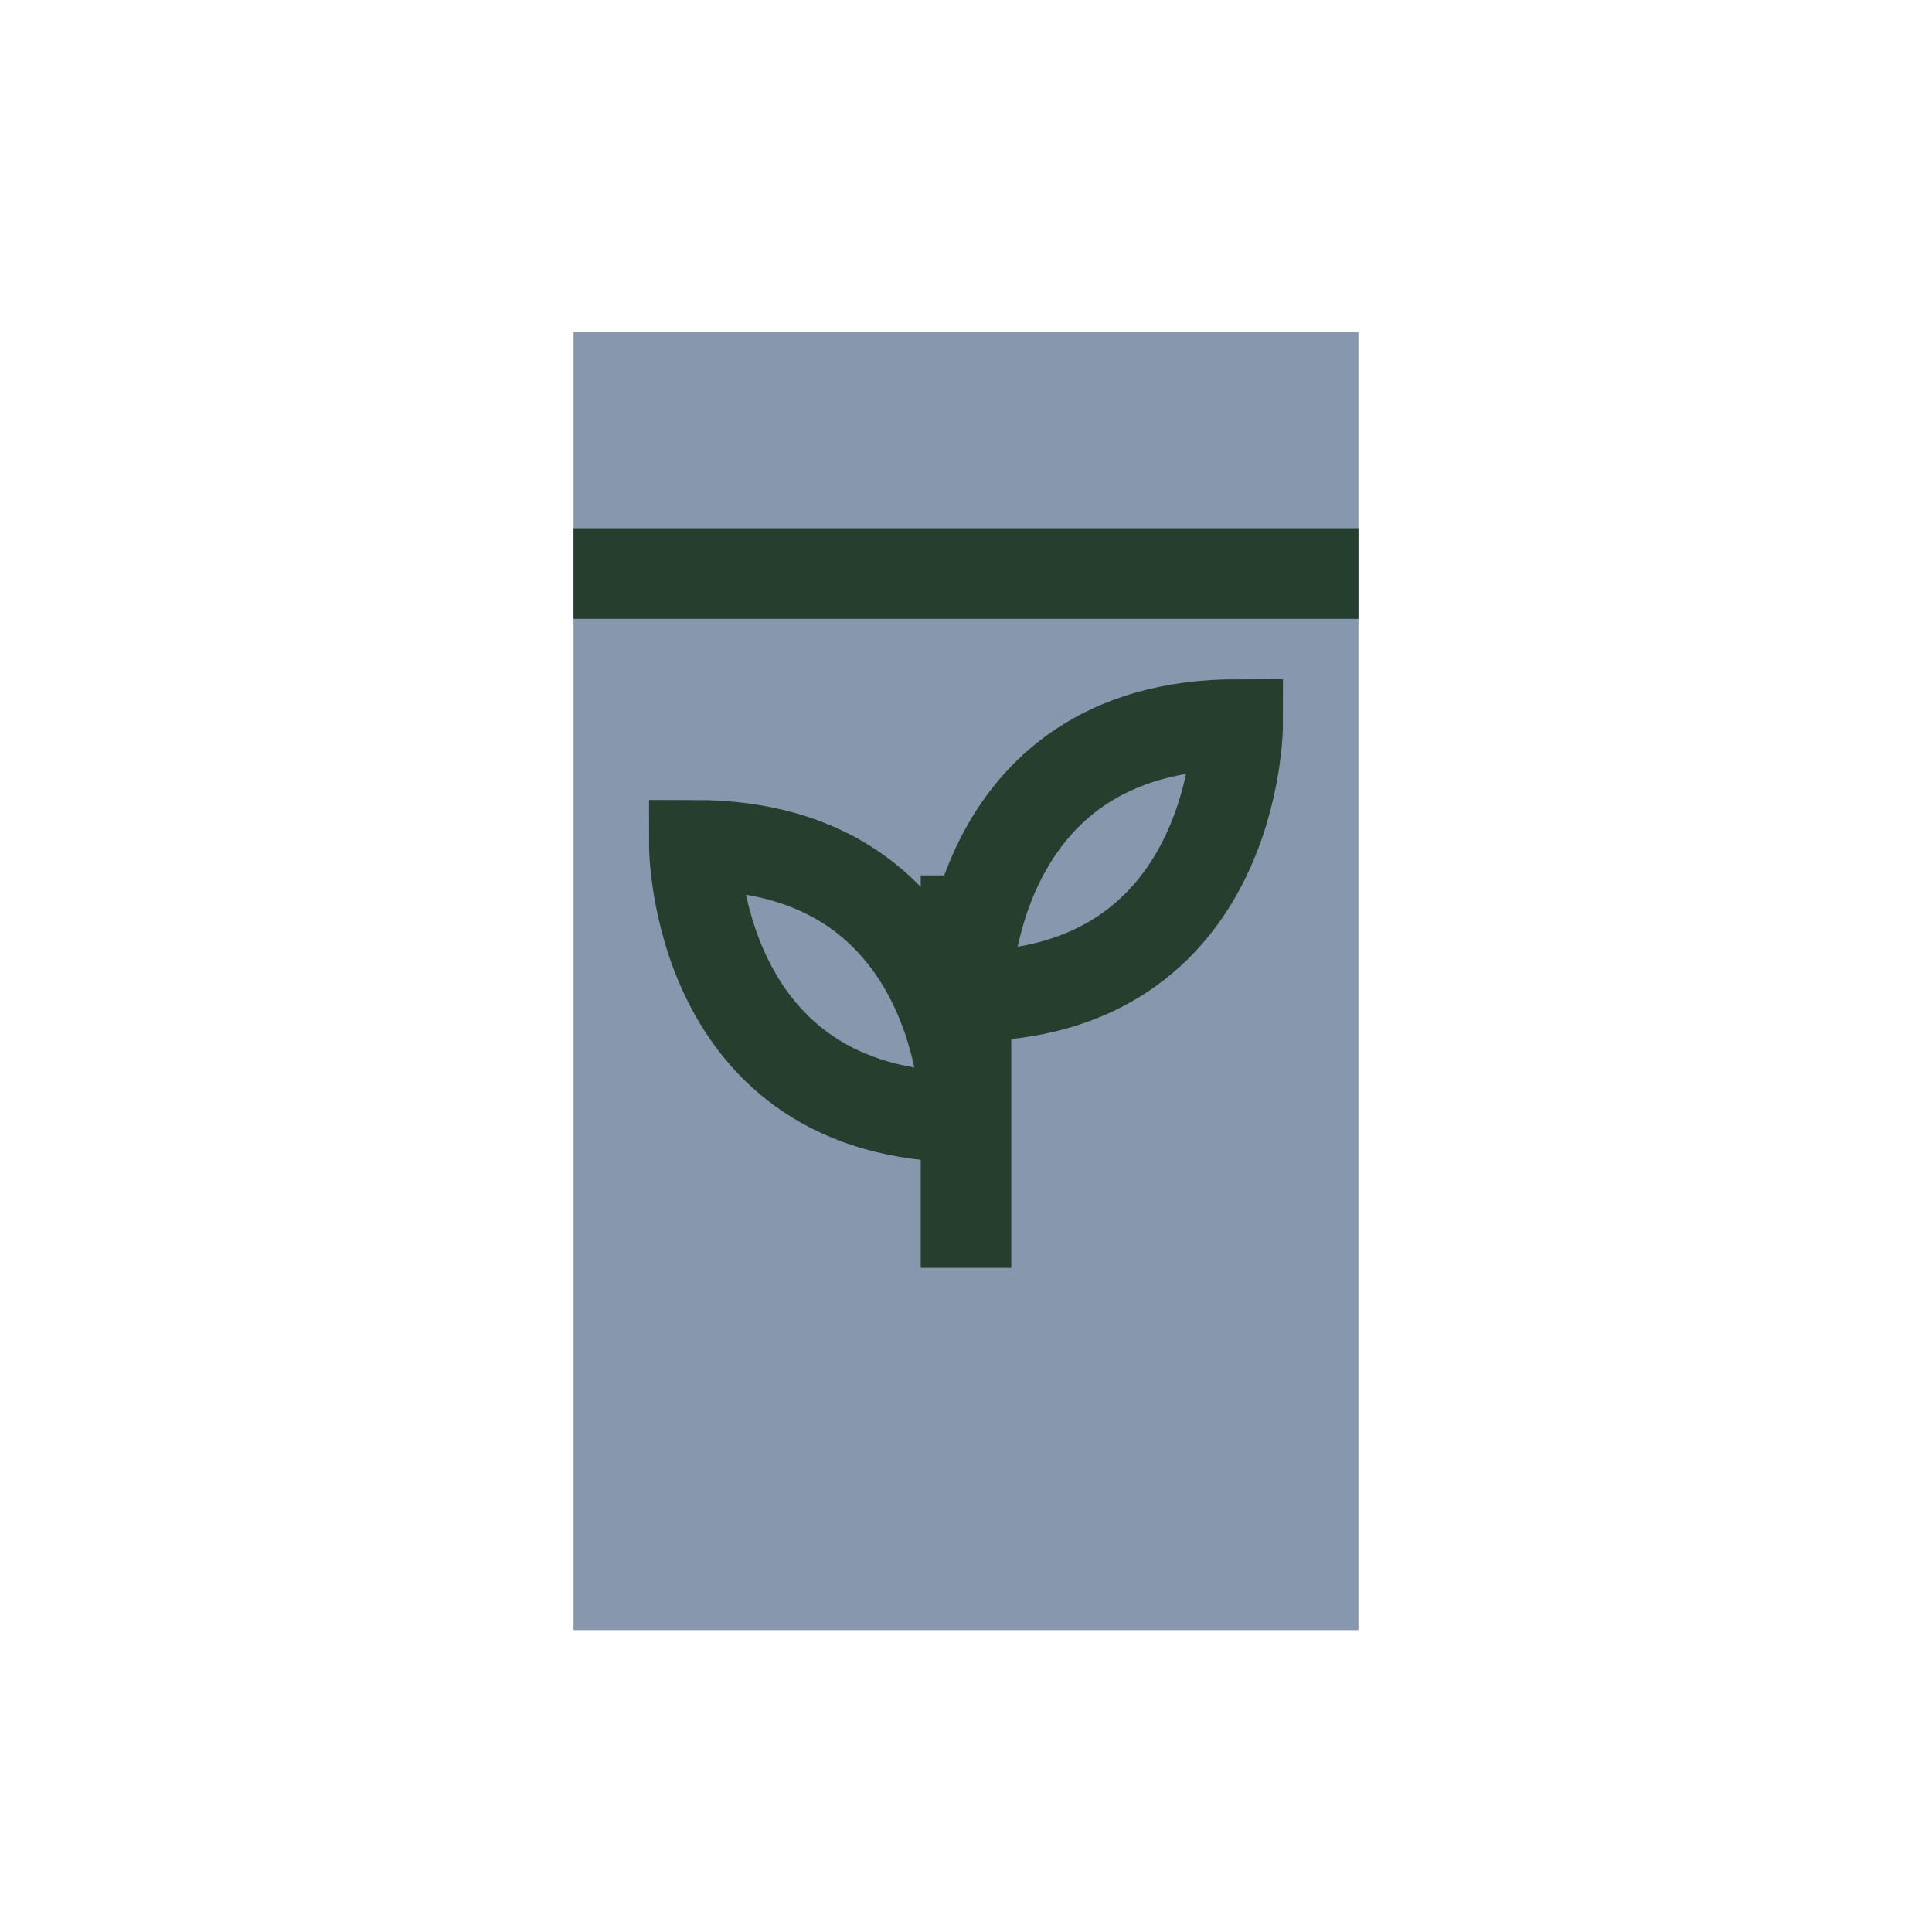
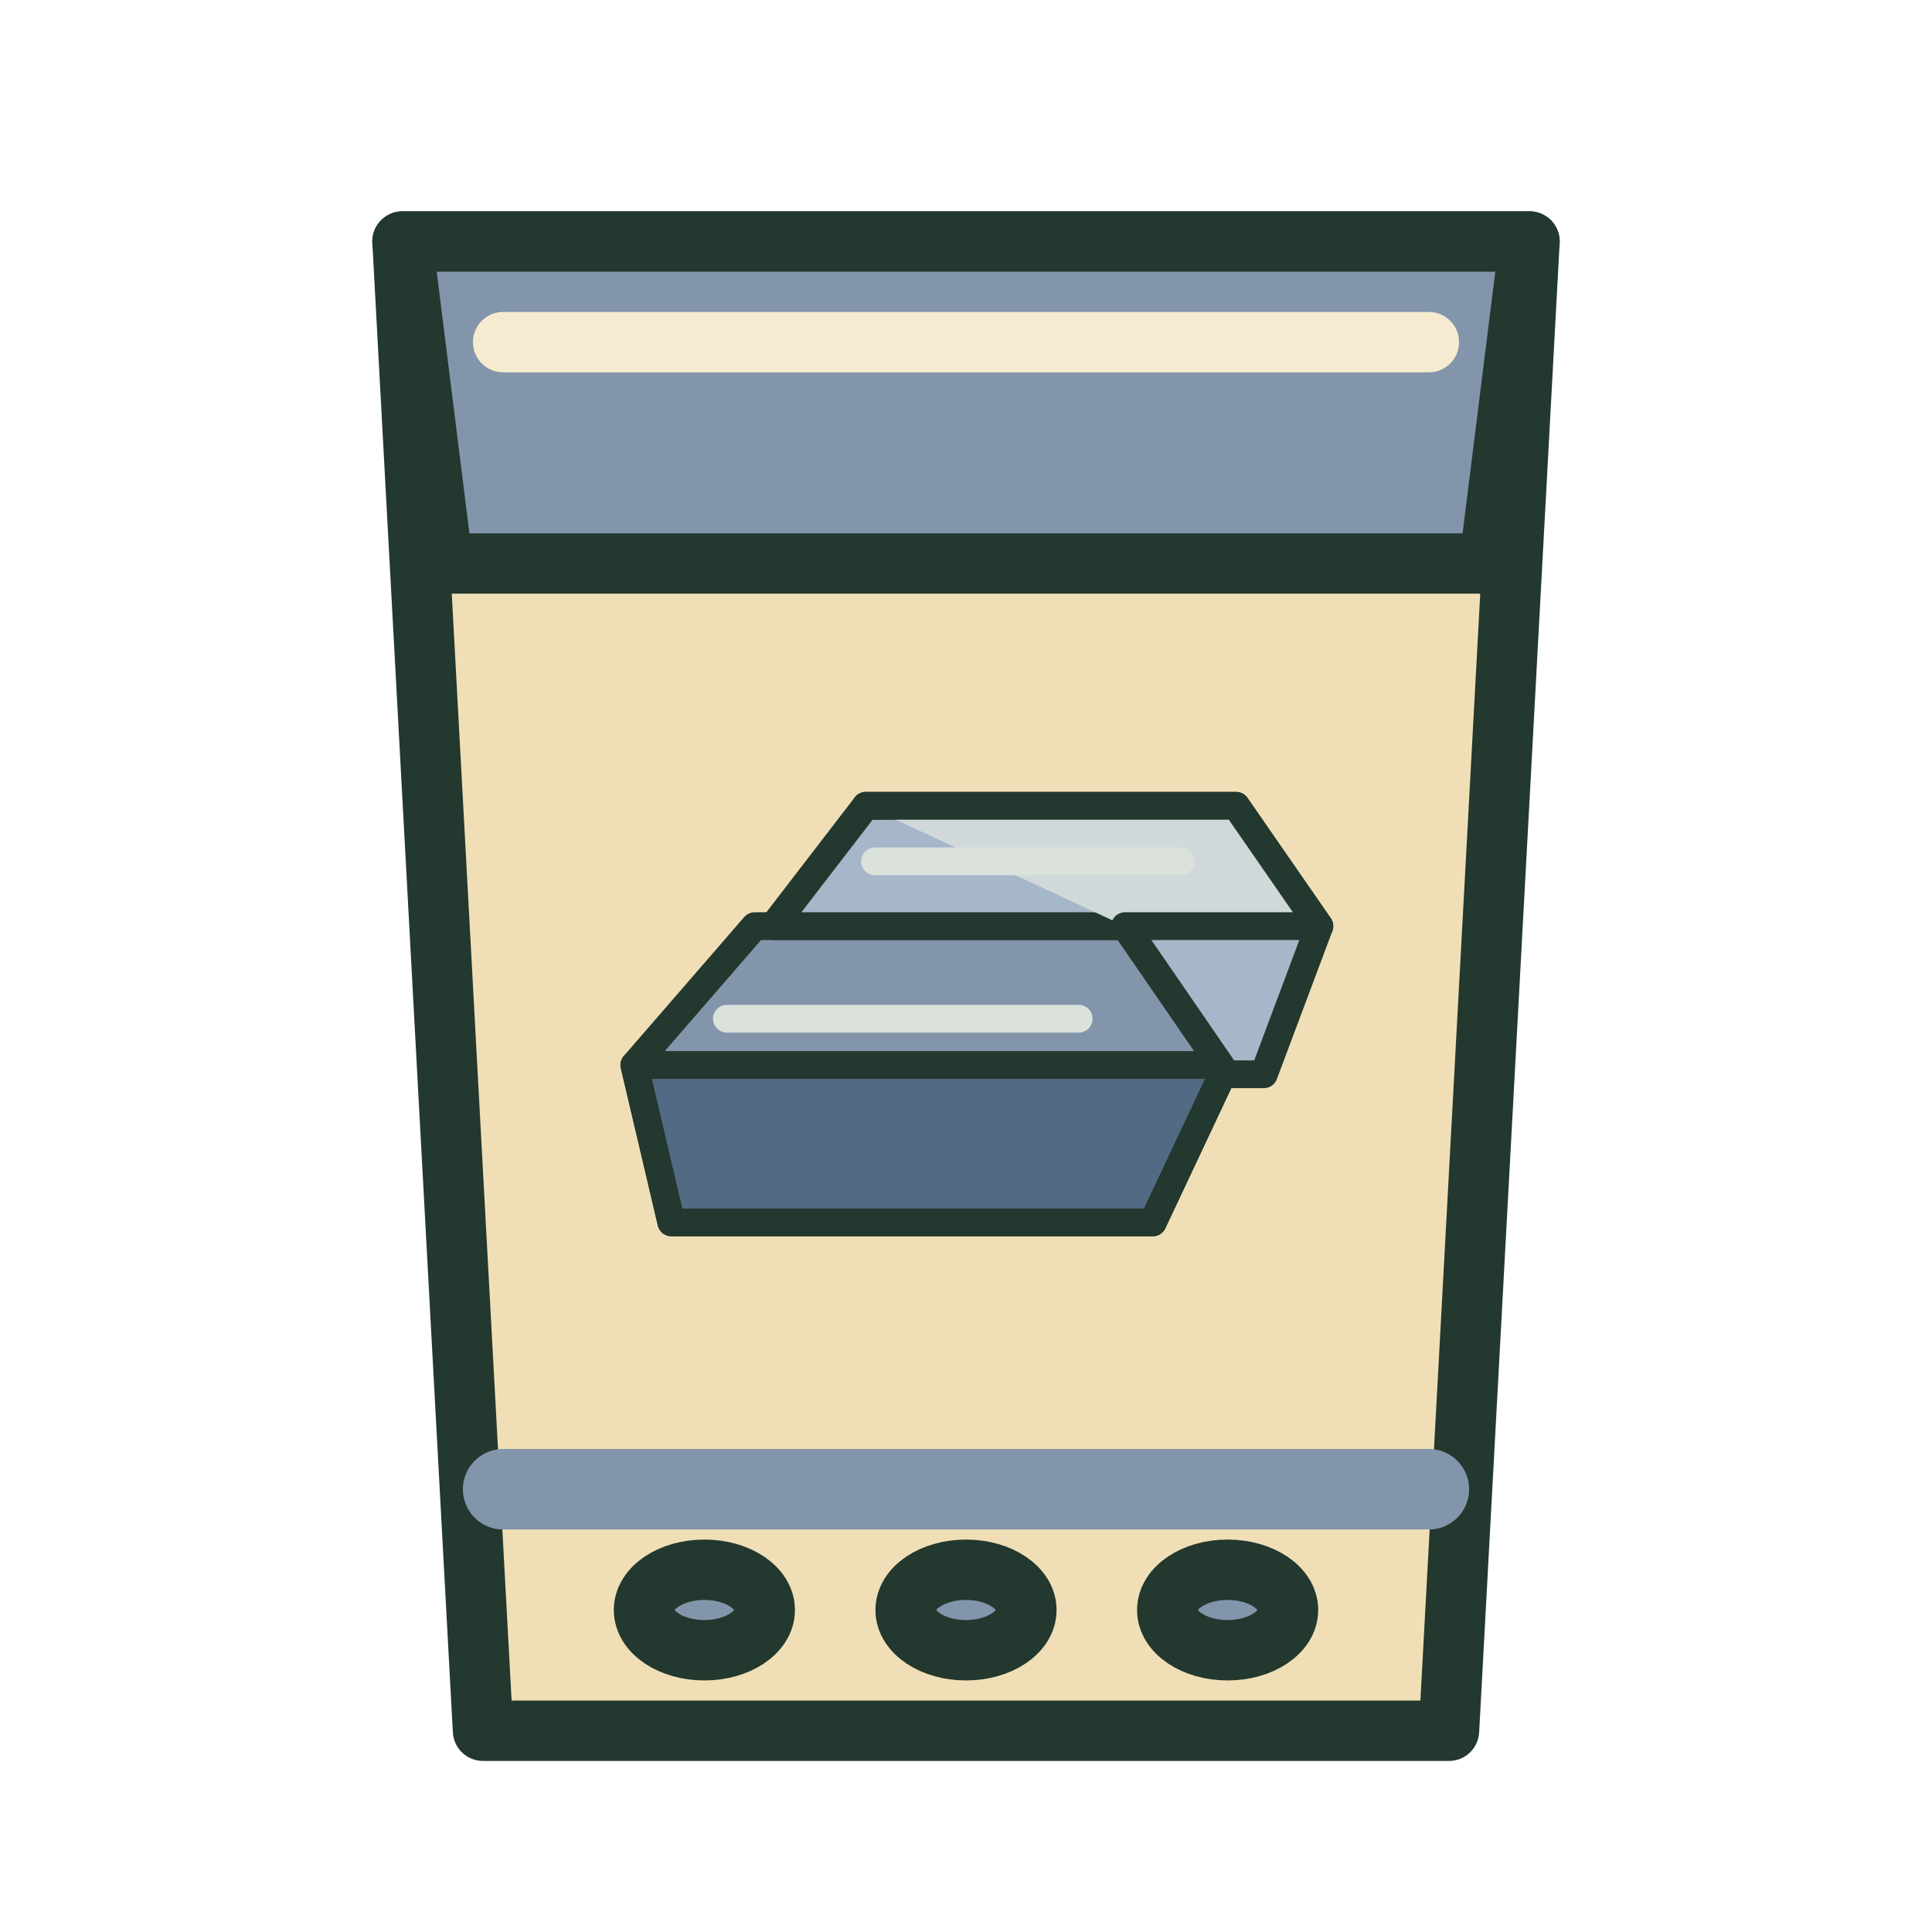
- <svg xmlns="http://www.w3.org/2000/svg" width="64" height="64" viewBox="0 0 64 64">
-   <path d="M19 11h26v43H19z" fill="#8697ae" />
-   <path d="M19 19h26M32 42V29m0 8c-9 0-9-9-9-9 9 0 9 9 9 9m0-4c9 0 9-9 9-9-9 0-9 9-9 9" fill="none" stroke="#263e2e" stroke-width="3" />
+ <svg xmlns="http://www.w3.org/2000/svg" width="96" height="96" viewBox="0 0 96 96">
+   <g stroke="#23382e" stroke-width="3" stroke-linejoin="round" stroke-linecap="round">
+     <path d="M20 12H76L72 86H24Z" fill="#f0dfb6" />
+     <path d="M20 12H76L74 28H22Z" fill="#8295ab" />
+     <path d="M25 17H71" stroke="#f6ebd0" />
+     <g transform="translate(26 29) scale(.46)">
+       <path d="M12 52 25 37H65L76 52 68 69H16Z" fill="#8295ab" />
+       <path d="M12 52H76L68 69H16Z" fill="#526a83" />
+       <path d="M27 37 37 24H77L86 37 80 53H76L65 37Z" fill="#a5b7c8" />
+       <path d="M37 24H77L86 37H65" fill="#d0d8d9" />
+       <path d="M22 47H60M38 30H71" stroke="#dbe1db" />
+     </g>
+     <path d="M25 74H71" stroke="#8295ab" stroke-width="4" />
+     <g fill="#8295ab">
+       <ellipse cx="35" cy="80" rx="3" ry="2" />
+       <ellipse cx="48" cy="80" rx="3" ry="2" />
+       <ellipse cx="61" cy="80" rx="3" ry="2" />
+     </g>
+   </g>
</svg>
